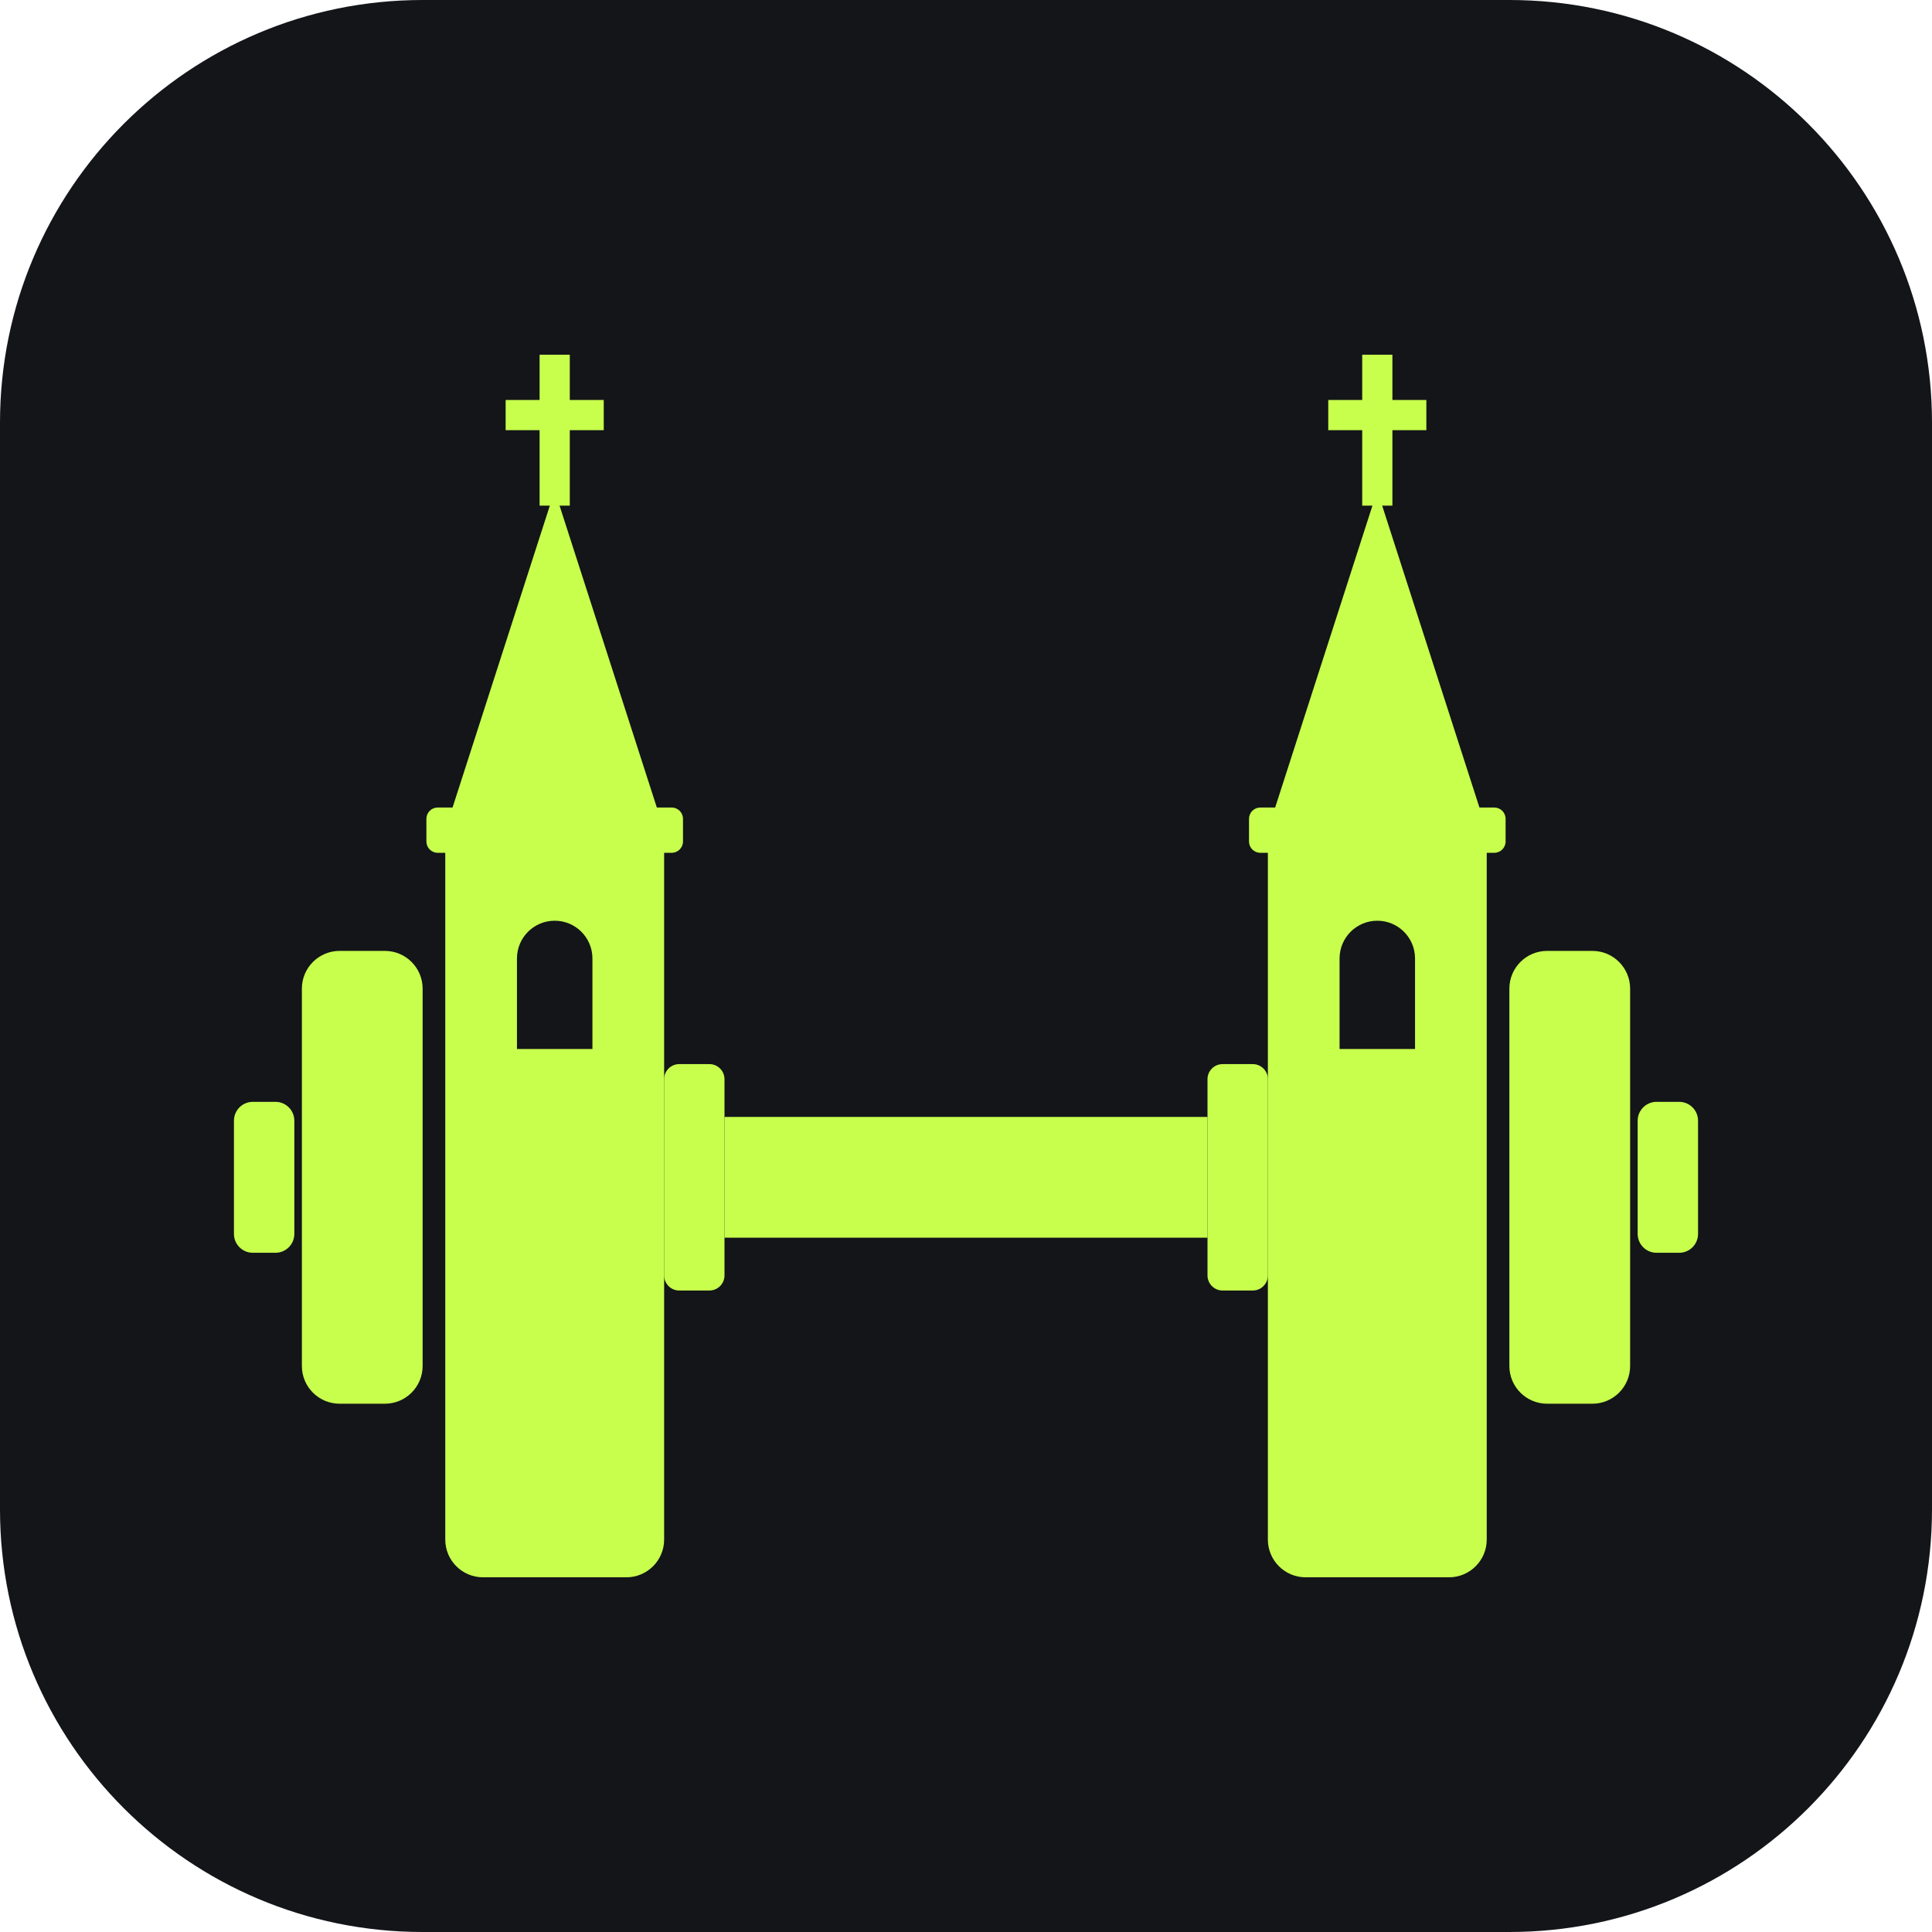
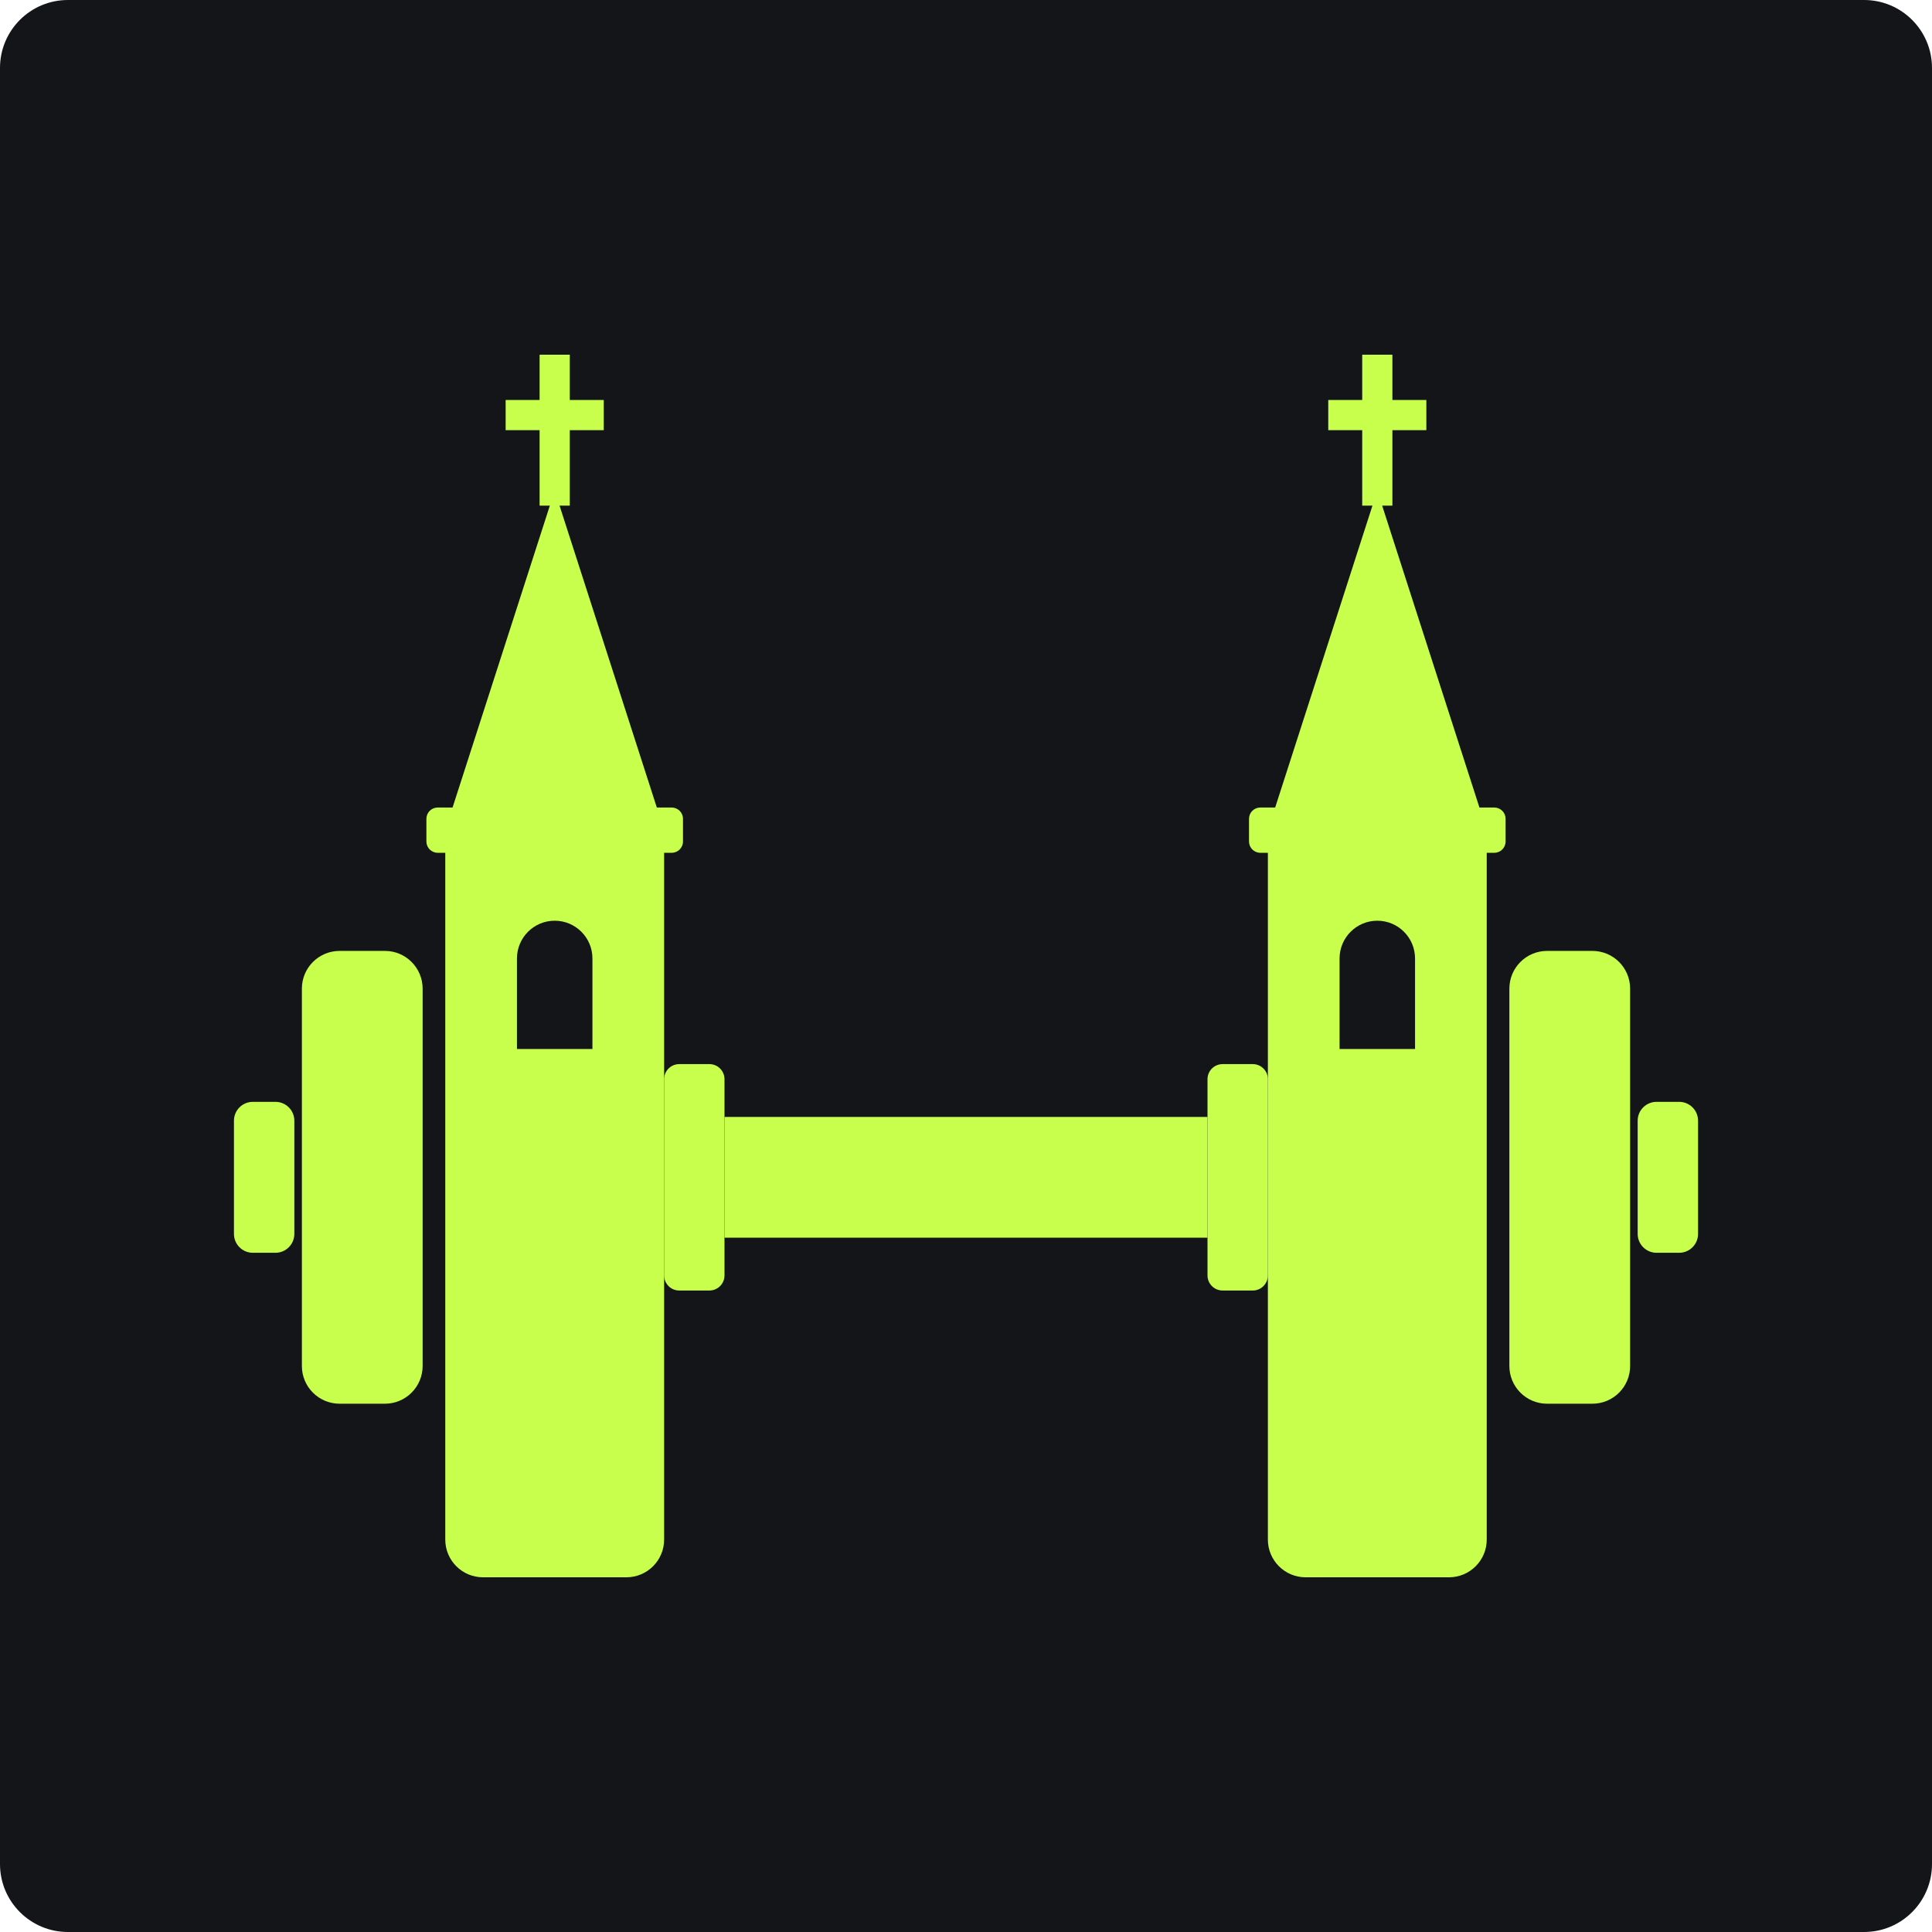
<svg xmlns="http://www.w3.org/2000/svg" viewBox="0 0 512 512">
-   <rect width="512" height="512" rx="112" fill="#131519" />
+   <rect width="512" height="512" rx="18" fill="#131519" />
  <g transform="translate(0 56)">
    <g fill="#c8ff4d">
      <rect x="62" y="236" width="16" height="40" rx="5" />
      <rect x="80" y="196" width="32" height="120" rx="10" />
      <path d="M118 164 L147 74 L176 164 V352 a10 10 0 0 1 -10 10 H128 a10 10 0 0 1 -10 -10 Z" />
      <rect x="143" y="38" width="8" height="40" />
      <rect x="134" y="50" width="26" height="8" />
      <rect x="176" y="226" width="16" height="60" rx="4" />
      <rect x="113" y="158" width="68" height="12" rx="3" />
      <path d="M137 222 V198 a10 10 0 0 1 20 0 V222 Z" fill="#131519" />
      <g transform="translate(512 0) scale(-1 1)">
        <rect x="62" y="236" width="16" height="40" rx="5" />
        <rect x="80" y="196" width="32" height="120" rx="10" />
        <path d="M118 164 L147 74 L176 164 V352 a10 10 0 0 1 -10 10 H128 a10 10 0 0 1 -10 -10 Z" />
        <rect x="143" y="38" width="8" height="40" />
        <rect x="134" y="50" width="26" height="8" />
        <rect x="176" y="226" width="16" height="60" rx="4" />
        <rect x="113" y="158" width="68" height="12" rx="3" />
        <path d="M137 222 V198 a10 10 0 0 1 20 0 V222 Z" fill="#131519" />
      </g>
      <rect x="192" y="240" width="128" height="32" />
    </g>
  </g>
</svg>
